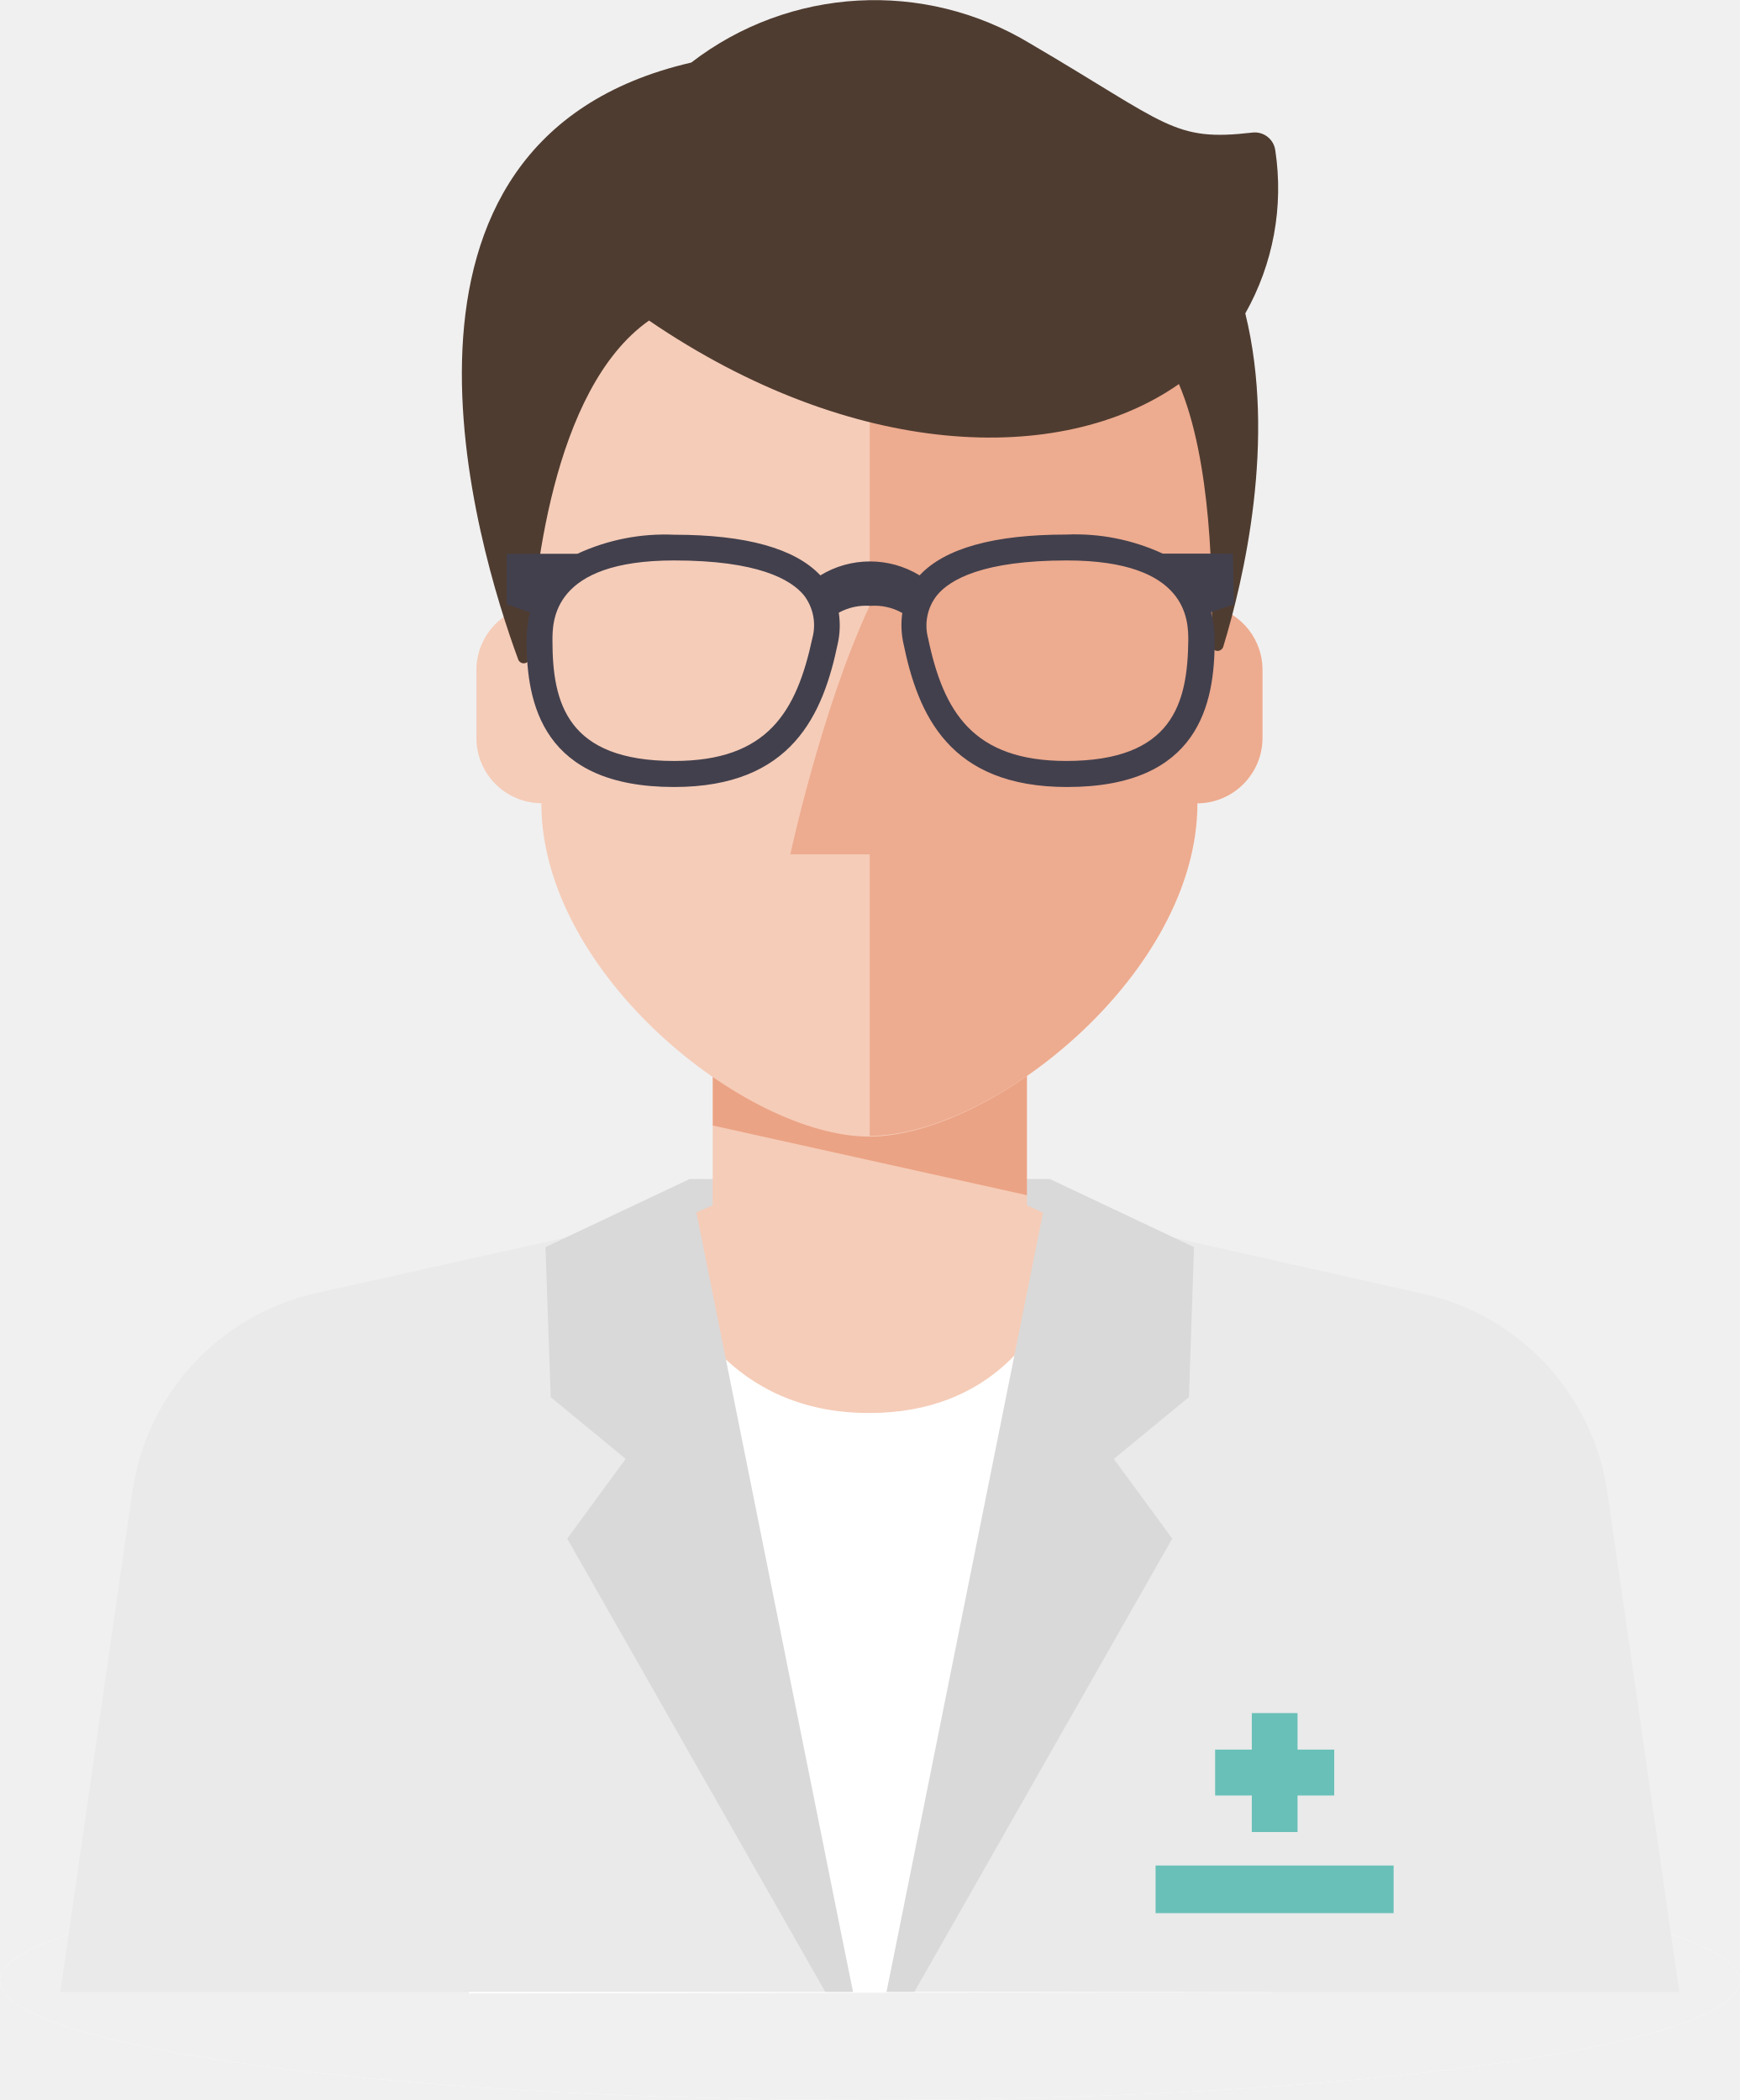
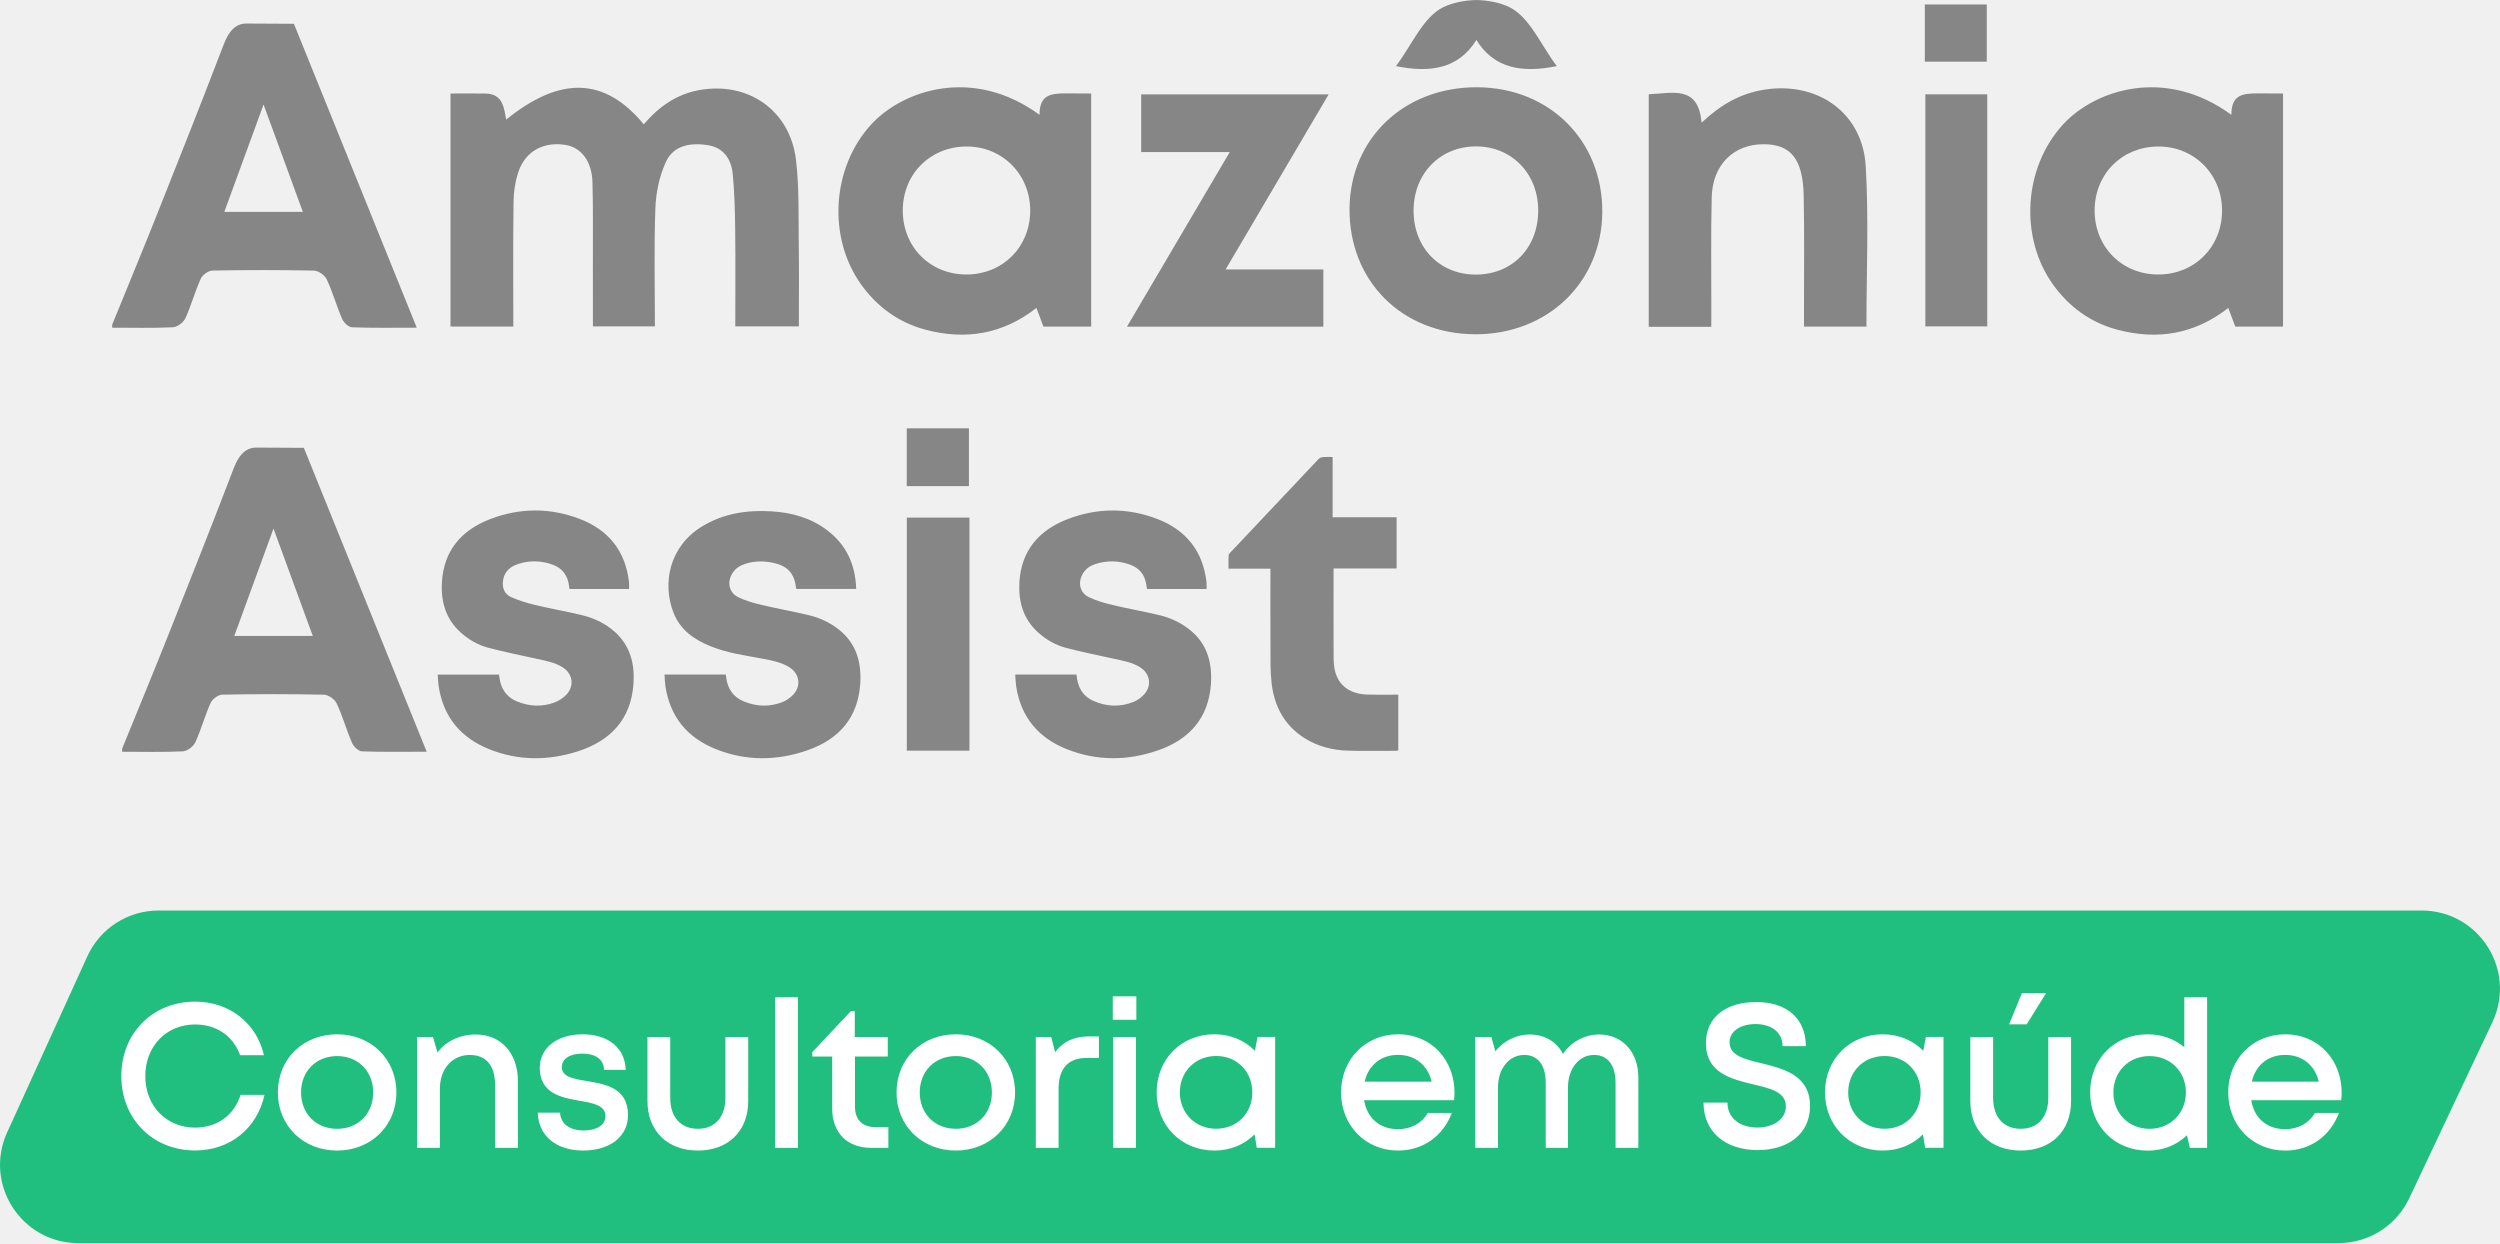
- <svg xmlns="http://www.w3.org/2000/svg" viewBox="0 0 109.54 132.27">
+ <svg xmlns="http://www.w3.org/2000/svg" xml:space="preserve" width="38.663mm" height="19.225mm" version="1.1" style="shape-rendering:geometricPrecision; text-rendering:geometricPrecision; image-rendering:optimizeQuality; fill-rule:evenodd; clip-rule:evenodd" viewBox="0 0 1452.65 722.33">
  <defs>
-     <style>.cls-1{mask:url(#mask);filter:url(#luminosity-noclip-2);}.cls-12,.cls-2,.cls-5,.cls-8{mix-blend-mode:multiply;}.cls-2{fill:url(#radial-gradient);}.cls-3{isolation:isolate;}.cls-4{mask:url(#mask-2);}.cls-5{fill:url(#radial-gradient-2);}.cls-6{fill:#d9d9d9;}.cls-12,.cls-7,.cls-8{fill:#f5ccb8;}.cls-9{fill:#fff;}.cls-10{fill:#eaeaea;}.cls-11{fill:#69c0b8;}.cls-12{opacity:0.8;}.cls-13{fill:#4f3c30;}.cls-14{fill:#42404d;}.cls-15{filter:url(#luminosity-noclip);}</style>
-     <filter id="luminosity-noclip" x="0" y="-7884.35" width="109.54" height="32766" filterUnits="userSpaceOnUse" color-interpolation-filters="sRGB">
-       <feFlood flood-color="#fff" result="bg" />
-       <feBlend in="SourceGraphic" in2="bg" />
-     </filter>
-     <mask id="mask" x="0" y="-7884.35" width="109.54" height="32766" maskUnits="userSpaceOnUse">
-       <g class="cls-15" />
-     </mask>
-     <radialGradient id="radial-gradient" cx="54.77" cy="4958.77" r="54.76" gradientTransform="translate(0 -554.08) scale(1 0.14)" gradientUnits="userSpaceOnUse">
-       <stop offset="0" stop-color="#fff" />
-       <stop offset="0.12" stop-color="#fbfbfb" />
-       <stop offset="0.25" stop-color="#eee" />
-       <stop offset="0.37" stop-color="#dadada" />
-       <stop offset="0.5" stop-color="#bcbcbc" />
-       <stop offset="0.63" stop-color="#979797" />
-       <stop offset="0.76" stop-color="#696969" />
-       <stop offset="0.89" stop-color="#343434" />
-       <stop offset="1" />
-     </radialGradient>
-     <filter id="luminosity-noclip-2" x="0" y="117.27" width="109.54" height="14.99" filterUnits="userSpaceOnUse" color-interpolation-filters="sRGB">
-       <feFlood flood-color="#fff" result="bg" />
-       <feBlend in="SourceGraphic" in2="bg" />
-     </filter>
-     <mask id="mask-2" x="0" y="117.27" width="109.54" height="14.99" maskUnits="userSpaceOnUse">
-       <g class="cls-1">
-         <ellipse id="shadow" class="cls-2" cx="54.77" cy="124.77" rx="54.77" ry="7.5" />
-       </g>
-     </mask>
-     <radialGradient id="radial-gradient-2" cx="54.77" cy="4958.77" r="54.76" gradientTransform="translate(0 -554.08) scale(1 0.14)" gradientUnits="userSpaceOnUse">
-       <stop offset="0" stop-color="#a6a6a6" />
-       <stop offset="0.21" stop-color="#aaa" />
-       <stop offset="0.42" stop-color="#b7b7b7" />
-       <stop offset="0.64" stop-color="#cbcbcb" />
-       <stop offset="0.86" stop-color="#e8e8e8" />
-       <stop offset="1" stop-color="#fff" />
-     </radialGradient>
+     <style type="text/css">
+    
+     .fil0 {fill:#21BF7F;fill-rule:nonzero}
+     .fil1 {fill:#868686;fill-rule:nonzero}
+     .fil2 {fill:white;fill-rule:nonzero}
+    
+   </style>
  </defs>
-   <g class="cls-3">
-     <g id="Camada_2" data-name="Camada 2">
-       <g id="Layer_2" data-name="Layer 2">
-         <g id="pharmacist">
-           <g class="cls-4">
-             <ellipse id="shadow-2" data-name="shadow" class="cls-5" cx="54.77" cy="124.77" rx="54.77" ry="7.5" />
-           </g>
-           <rect class="cls-6" x="43.43" y="74.26" width="22.68" height="9.11" />
-           <polygon class="cls-7" points="67.76 77.34 64.67 75.92 64.67 66.12 44.88 66.12 44.88 75.92 41.79 77.26 42.61 105.06 44.88 105.06 44.88 109.32 64.67 109.32 64.67 105.06 66.93 105.06 67.76 77.34" />
-           <polygon class="cls-8" points="44.88 66.12 44.88 70.89 64.67 75.28 64.67 66.12 44.88 66.12" />
-           <path class="cls-9" d="M80.13,125.46c.37-14.61-.44-43.56-12.39-48L67,80.17C65.73,83.81,62.47,89,54.73,89c-8.74,0-12.08-6.76-13.11-10l-.4-1.49c-11.95,4.49-12.3,33.44-11.69,48.05Z" />
-           <path class="cls-10" d="M105.75,125.46,101.22,94a15,15,0,0,0-11.57-12.5L66.14,76.21,55.83,125.46Z" />
-           <path class="cls-10" d="M53.72,125.46,43.41,76.21,19.9,81.45A15,15,0,0,0,8.33,94L3.8,125.46Z" />
-           <polygon class="cls-6" points="39.4 91.89 35.72 96.91 51.97 125.46 53.71 125.46 43.43 74.26 34.35 78.55 34.68 88 39.4 91.89" />
-           <polygon class="cls-6" points="57.58 125.46 73.82 96.91 70.14 91.89 74.87 88 75.19 78.55 66.11 74.26 55.83 125.46 57.58 125.46" />
-           <polygon class="cls-11" points="84.02 110.2 81.71 110.2 81.71 107.9 78.83 107.9 78.83 110.2 76.52 110.2 76.52 113.09 78.83 113.09 78.83 115.39 81.71 115.39 81.71 113.09 84.02 113.09 84.02 110.2" />
-           <rect class="cls-11" x="72.77" y="117.5" width="14.99" height="3" />
-           <path class="cls-7" d="M76.37,38.2,77,29.49C77,18.1,66.15,8.87,54.77,8.87S32.51,18.1,32.51,29.49l.67,8.7a4,4,0,0,0-1.69.85A4.11,4.11,0,0,0,30,42.19v4.28a4.11,4.11,0,0,0,4.09,4.12c0,10.76,12.92,21,20.64,21S75.41,61.35,75.41,50.6a4.13,4.13,0,0,0,4.1-4.12V42.19A4.11,4.11,0,0,0,76.37,38.2Z" />
-           <path class="cls-12" d="M76.37,38.2,77,29.49C77,18.1,66.15,8.87,54.77,8.87h0V38.15c-3,6.39-5,15.66-5,15.66h5V71.54h0c7.72,0,20.63-10.19,20.63-20.94a4.13,4.13,0,0,0,4.1-4.12V42.19A4.11,4.11,0,0,0,76.37,38.2Z" />
-           <path class="cls-13" d="M80.31,9.48a1.3,1.3,0,0,0-1.44-1.13c-5,.58-5.28-.5-14-5.61a18.92,18.92,0,0,0-21.34,1.2C22.19,8.87,30.08,34.59,32.63,41.53a.37.37,0,0,0,.72-.12c.22-4.67,1.38-16.9,7.52-21.22,12.81,8.74,25.91,9.22,33.37,4C76.29,29,76.4,36.63,76.29,40.62a.38.38,0,0,0,.74.12c1.28-4.2,3.36-13,1.39-21A16,16,0,0,0,80.31,9.48Z" />
-           <path class="cls-14" d="M77.64,34.87H73.22a13.12,13.12,0,0,0-6.09-1.2c-4.55,0-7.64.87-9.22,2.57a6,6,0,0,0-6.25,0c-1.59-1.69-4.67-2.56-9.21-2.56a13.09,13.09,0,0,0-6.09,1.2H31.91v3.18l1.46.51a7.41,7.41,0,0,0-.21,1.79c0,3.95,1,9.21,9.29,9.21,7.43,0,9.38-4.57,10.31-9.05a5.26,5.26,0,0,0,.06-1.93,3.6,3.6,0,0,1,2-.43,3.52,3.52,0,0,1,2,.45,5.4,5.4,0,0,0,.07,1.91c.92,4.48,2.87,9.05,10.31,9.05,8.32,0,9.29-5.26,9.29-9.21a7.45,7.45,0,0,0-.22-1.8l1.44-.5ZM51.16,40.18c-1,4.65-2.81,7.75-8.71,7.75-6.73,0-7.66-3.64-7.66-7.58,0-1.25,0-5.05,7.66-5.05,5.28,0,7.36,1.2,8.18,2.2A3.1,3.1,0,0,1,51.16,40.18Zm16,7.75c-5.9,0-7.75-3.1-8.72-7.75A3.07,3.07,0,0,1,59,37.5c.82-1,2.9-2.2,8.18-2.2,7.65,0,7.65,3.8,7.65,5.05C74.78,44.29,73.86,47.93,67.13,47.93Z" />
-         </g>
-       </g>
+   <g id="Camada_x0020_1">
+     <g id="_2879750678000">
+       <path class="fil0" d="M1358.81 722.33l-1313.28 0c-33.08,0 -55.1,-34.2 -41.39,-64.31l46.59 -102.31c7.38,-16.23 23.55,-26.64 41.38,-26.64l1315.02 0c33.34,0 55.35,34.73 41.11,64.88l-48.31 102.32c-7.51,15.91 -23.53,26.06 -41.13,26.06z" />
+       <path class="fil1" d="M153.14 60.74c-8.11,22.23 -15.35,42 -22.79,62.35l45.61 0c-7.51,-20.52 -14.74,-40.24 -22.82,-62.35zm5.77 246.41c-8.11,22.23 -15.35,42 -22.78,62.36l45.61 0c-7.52,-20.53 -14.74,-40.25 -22.82,-62.36zm-87.96 127.9c8.81,-21.65 17.77,-43.24 26.4,-64.96 13.53,-34.05 24.08,-60.52 37.19,-94.74 2.25,-5.91 5.38,-15.28 14.33,-15.28 9.08,0 18.18,0.15 27.68,0.15 23.72,58.66 47.31,117.03 71.38,176.58 -13.25,0 -25.46,0.23 -37.64,-0.22 -2.02,-0.08 -4.81,-2.76 -5.74,-4.89 -3.25,-7.53 -5.45,-15.51 -8.91,-22.93 -1.11,-2.41 -4.84,-5.05 -7.42,-5.1 -19.68,-0.42 -39.39,-0.4 -59.09,-0.02 -2.34,0.04 -5.74,2.57 -6.75,4.8 -3.37,7.46 -5.49,15.49 -8.9,22.93 -1.12,2.41 -4.69,5.08 -7.27,5.21 -11.73,0.56 -23.5,0.24 -35.25,0.24l0 -1.76zm455.92 -186.15l36.13 0 0 33.56 -36.13 0 0 -33.56zm36.44 187.28l-36.4 0 0 -135.42 36.4 0 0 135.42zm249.18 -32.53l0 32.38c-0.42,0.08 -0.84,0.24 -1.26,0.24 -9.21,0 -18.41,0.15 -27.62,-0.08 -9.01,-0.23 -17.63,-2.31 -25.36,-7.14 -11.88,-7.42 -17.83,-18.61 -19.38,-32.13 -0.81,-7.09 -0.61,-14.3 -0.65,-21.46 -0.08,-14.05 -0.03,-28.07 -0.03,-42.12l0 -2.9 -24.35 0c0,-2.74 -0.09,-5.29 0.05,-7.81 0.03,-0.62 0.72,-1.27 1.22,-1.8 17.02,-18.08 34.05,-36.16 51.12,-54.17 0.59,-0.62 1.65,-0.99 2.52,-1.07 1.76,-0.17 3.57,-0.05 5.59,-0.05l0 35.04 37.18 0 0 29.73 -36.64 0 0 2.62c0,16.32 -0.04,32.6 0.03,48.91 0.02,2.71 0.16,5.47 0.81,8.06 2.18,8.63 8.86,13.41 18.93,13.7 5.05,0.16 10.11,0.06 15.16,0.06 0.82,0.01 1.63,0 2.66,0zm-222.61 -11.7l35.59 0c0.24,1.45 0.39,2.86 0.72,4.23 1.24,5.08 4.23,8.87 8.96,10.99 7.77,3.51 15.77,3.84 23.69,0.58 2.22,-0.9 4.37,-2.48 5.98,-4.27 4.6,-5.06 3.46,-12.07 -2.31,-15.72 -4.56,-2.87 -9.78,-3.78 -14.92,-4.91 -9.46,-2.1 -19,-3.98 -28.35,-6.45 -5.99,-1.59 -11.41,-4.73 -16.07,-8.95 -8.69,-7.83 -11.5,-18.01 -10.83,-29.25 1.11,-18.43 11.49,-30.22 28.1,-36.58 17.07,-6.56 34.57,-6.68 51.72,-0.18 16.86,6.39 26.8,18.62 28.89,36.81 0.15,1.26 0.03,2.56 0.03,3.99l-34.6 0c-0.16,-0.97 -0.35,-1.92 -0.49,-2.89 -0.89,-5.57 -4.08,-9.33 -9.29,-11.23 -6.65,-2.43 -13.44,-2.56 -20.19,-0.38 -3.07,0.99 -5.68,2.75 -7.37,5.67 -2.96,5.13 -1.75,11 3.54,13.57 4.34,2.12 9.13,3.45 13.84,4.57 9.14,2.19 18.43,3.78 27.56,6 6.1,1.48 11.8,4.14 16.8,8.03 10.51,8.14 13.61,19.39 12.74,31.95 -1.38,19.62 -12.43,32.04 -30.44,38.36 -17.72,6.23 -35.71,6.43 -53.28,-0.56 -16.53,-6.56 -26.69,-18.62 -29.44,-36.48 -0.33,-2.21 -0.37,-4.45 -0.56,-6.91zm-203.76 0l35.59 0c0.23,1.38 0.36,2.8 0.69,4.15 1.31,5.44 4.61,9.32 9.72,11.44 7.32,3.04 14.84,3.34 22.25,0.53 2.39,-0.9 4.7,-2.52 6.47,-4.36 4.87,-5.09 3.75,-12.32 -2.22,-16.02 -4.57,-2.84 -9.77,-3.85 -14.95,-4.84 -10.27,-1.92 -20.68,-3.31 -30.47,-7.21 -9.7,-3.86 -17.92,-9.52 -21.87,-19.65 -6.59,-16.97 -2.49,-38.47 16.58,-50.08 12.51,-7.62 26.27,-9.7 40.62,-8.77 11.57,0.73 22.44,3.73 31.85,10.78 11.34,8.48 16.69,20.04 17.11,34.27l-34.75 0c-0.07,-0.21 -0.17,-0.48 -0.2,-0.76 -0.95,-8.19 -4.87,-12.52 -13,-14.34 -5.54,-1.23 -11.06,-1.21 -16.51,0.53 -3.01,0.98 -5.61,2.6 -7.37,5.33 -3.35,5.18 -2.16,11.43 3.37,14.1 4.28,2.08 9,3.38 13.65,4.48 9.14,2.17 18.41,3.79 27.54,5.99 6.11,1.48 11.81,4.13 16.83,8 10.52,8.11 13.66,19.36 12.79,31.93 -1.34,19.62 -12.36,32.06 -30.37,38.41 -17.88,6.31 -36.02,6.48 -53.72,-0.65 -16.38,-6.6 -26.44,-18.73 -29.11,-36.49 -0.32,-2.15 -0.35,-4.34 -0.52,-6.77zm-131.79 0.04l35.61 0c0.24,1.46 0.38,2.88 0.73,4.24 1.33,5.45 4.69,9.28 9.79,11.37 7.17,2.92 14.57,3.3 21.84,0.54 2.5,-0.95 5,-2.61 6.85,-4.55 4.76,-5.04 3.61,-12.2 -2.25,-15.87 -4.57,-2.86 -9.79,-3.75 -14.94,-4.89 -9.46,-2.11 -18.98,-3.99 -28.35,-6.48 -5.91,-1.56 -11.27,-4.67 -15.88,-8.8 -8.79,-7.88 -11.64,-18.1 -10.94,-29.42 1.12,-18.33 11.43,-30.1 27.94,-36.46 17.31,-6.68 35.02,-6.77 52.34,-0.06 16.65,6.44 26.39,18.7 28.43,36.69 0.13,1.25 0.02,2.55 0.02,3.95l-34.61 0c-0.25,-1.48 -0.39,-2.93 -0.74,-4.29 -1.28,-4.89 -4.39,-8.19 -9.1,-9.87 -6.59,-2.36 -13.31,-2.57 -19.96,-0.4 -4.81,1.59 -8.26,4.61 -8.88,10.03 -0.49,4.26 1.14,7.68 4.92,9.31 4.45,1.93 9.16,3.4 13.88,4.53 9.15,2.18 18.43,3.74 27.54,6 6.84,1.71 13.2,4.73 18.55,9.49 9.12,8.1 11.77,18.73 10.96,30.33 -1.45,20.69 -13.45,33.18 -32.43,39.22 -17.14,5.47 -34.5,5.52 -51.38,-1.26 -16.5,-6.63 -26.65,-18.69 -29.38,-36.53 -0.33,-2.15 -0.36,-4.35 -0.56,-6.82zm1036.83 -269.38c0.16,-21.22 -16.21,-37.67 -37.27,-37.48 -20.93,0.17 -36.66,15.98 -36.78,36.97 -0.12,21.36 15.93,37.52 37.18,37.4 20.95,-0.13 36.7,-15.88 36.87,-36.89zm5.41 -55.88c-0.05,-11.81 6.63,-12.47 15.72,-12.47 4.64,0 14.3,0.08 14.3,0.08l0 135.45 -27.76 0c-1.11,-2.97 -2.4,-6.4 -4.07,-10.87 -19.56,15.35 -41.22,18.78 -64.27,12.71 -15.55,-4.11 -28.1,-13.11 -37.55,-26.28 -19.71,-27.52 -17.08,-68.08 5.82,-93.04 18.5,-20.12 59.37,-33.77 97.8,-5.58zm-178.13 -30.88l0 -22.49 0 -10.75 35.99 0 0 33.24 -35.99 0zm-241.45 -31.73c-5.34,-2.57 -12.13,-3.93 -19.08,-4.11l0 -0.01 -0.04 0.01 -0.06 -0.01 0 0.01c-6.96,0.18 -13.73,1.54 -19.07,4.11 -11.81,5.71 -18.41,22.16 -27.61,34.3 19.91,4.03 36.28,1.63 46.74,-15.19 10.44,16.82 26.81,19.22 46.72,15.19 -9.2,-12.14 -15.8,-28.59 -27.61,-34.3zm241.76 50.68l35.96 0 0 134.86 -35.96 0 0 -134.86zm-346.73 0.06c-20.41,34.67 -39.79,67.61 -59.87,101.71l56.8 0 0 33.24 -114.11 0c20.2,-34.3 39.59,-67.25 59.72,-101.45l-51.46 0 0 -33.51 108.92 0zm186.01 -0.11c13.57,-0.41 28.82,-5.66 30.68,16.55 11.35,-10.68 22.78,-17.08 36.66,-19.23 30.9,-4.77 56.93,13.48 58.74,44.57 1.8,30.75 0.4,61.67 0.4,93.14l-36.28 0 0 -9.19c-0.04,-22.34 0.29,-44.71 -0.18,-67.05 -0.47,-21.16 -7.46,-29.65 -23.14,-29.73 -17.55,-0.09 -29.84,11.9 -30.3,30.83 -0.53,21.75 -0.19,43.53 -0.23,65.29 -0.02,3.17 -0.02,6.32 -0.02,9.95l-36.34 0 0 -135.14zm-64.23 67.52c-0.05,-21.49 -15.47,-37.29 -36.31,-37.19 -20.89,0.09 -36.17,15.93 -36.12,37.42 0.04,21.59 15.28,37.12 36.33,37.05 21.1,-0.09 36.14,-15.63 36.09,-37.27zm-36.82 71.96c-42.48,-0.25 -73.15,-31.02 -72.82,-73.03 0.32,-40.85 31.94,-70.81 74.42,-70.49 41.91,0.29 72.72,31.12 72.44,72.53 -0.27,40.9 -31.91,71.23 -74.04,70.99zm-258.37 -71.62c0.16,-21.22 -16.2,-37.67 -37.26,-37.48 -20.94,0.17 -36.68,15.98 -36.78,36.97 -0.13,21.36 15.93,37.52 37.17,37.4 20.95,-0.13 36.72,-15.88 36.87,-36.89zm5.42 -55.88c-0.05,-11.81 6.63,-12.47 15.71,-12.47 4.65,0 14.3,0.08 14.3,0.08l0 135.45 -27.74 0c-1.11,-2.97 -2.4,-6.4 -4.07,-10.87 -19.57,15.35 -41.24,18.78 -64.28,12.71 -15.55,-4.11 -28.1,-13.11 -37.55,-26.28 -19.7,-27.52 -17.08,-68.08 5.83,-93.04 18.49,-20.12 59.35,-33.77 97.8,-5.58zm-229.97 5.49c8.93,-10.39 19.05,-17.43 32.09,-19.84 28.42,-5.22 52.91,11.62 56.36,40.48 1.95,16.28 1.38,32.86 1.62,49.31 0.23,15.58 0.05,31.16 0.05,47.48l-36.93 0c0,-18.7 0.16,-37.43 -0.07,-56.16 -0.12,-10.86 -0.36,-21.75 -1.44,-32.53 -0.86,-8.47 -5.24,-15.16 -14.45,-16.62 -9.94,-1.58 -19.92,0.06 -24.37,9.74 -3.78,8.23 -5.78,17.85 -6.11,26.95 -0.83,22.61 -0.28,45.27 -0.28,68.64l-36.02 0c0,-11.8 0.01,-23.47 -0.02,-35.16 -0.03,-16.19 0.19,-32.37 -0.23,-48.55 -0.3,-12.15 -6.48,-20.21 -15.55,-21.74 -12.62,-2.09 -23.28,3.47 -27.4,15.39 -1.97,5.7 -2.84,12.03 -2.92,18.09 -0.32,23.79 -0.13,47.58 -0.13,72.05l-36.5 0 0 -135.41c6.75,0 13.67,-0.13 20.57,0.03 10.14,0.28 10.48,8.68 11.82,15.1 31.36,-25.36 57.17,-24.76 79.9,2.75zm-308.88 116.43c8.81,-21.65 17.78,-43.24 26.41,-64.96 13.53,-34.05 24.08,-60.52 37.19,-94.74 2.25,-5.91 5.38,-15.28 14.31,-15.28 9.1,0 18.2,0.15 27.69,0.15 23.7,58.66 47.31,117.04 71.38,176.59 -13.26,0 -25.46,0.23 -37.64,-0.23 -2.03,-0.08 -4.81,-2.75 -5.74,-4.89 -3.25,-7.53 -5.45,-15.52 -8.91,-22.93 -1.11,-2.42 -4.84,-5.05 -7.42,-5.12 -19.68,-0.41 -39.39,-0.39 -59.09,-0.02 -2.35,0.05 -5.74,2.58 -6.75,4.81 -3.37,7.46 -5.49,15.49 -8.91,22.92 -1.11,2.43 -4.69,5.09 -7.26,5.22 -11.73,0.56 -23.5,0.24 -35.26,0.24l0 -1.76z" />
+       <path class="fil2" d="M70.49 625.28c0,-24.98 18.22,-43.26 42.92,-43.26 19.76,0 35.59,12.3 39.96,31.11l-13.86 0c-4.01,-11.14 -13.73,-17.85 -26.1,-17.85 -16.72,0 -28.99,12.59 -28.99,30 0,17.42 12.27,29.94 28.99,29.94 12.76,0 22.61,-7.2 26.38,-19.05l13.91 0c-4.34,19.64 -20.18,32.32 -40.28,32.32 -24.7,0 -42.92,-18.3 -42.92,-43.21zm1237.95 3.25l38.94 0c-2.37,-9.77 -9.75,-15.56 -19.55,-15.56 -9.97,0 -17.22,6 -19.39,15.56zm51.96 10.76l-52.29 0c1.66,10.43 9.17,16.85 19.72,16.85 7.69,0 13.92,-3.57 17.32,-9.44l13.93 0c-5.11,13.6 -16.87,21.86 -31.25,21.86 -18.83,0 -33.1,-14.54 -33.1,-33.76 0,-19.27 14.22,-33.79 33.1,-33.79 19.7,0 32.82,15.18 32.82,33.93 0,1.46 -0.11,2.9 -0.25,4.35zm-90.25 -4.5c0,-12.06 -8.96,-21.14 -21.12,-21.14 -12.14,0 -21.02,9 -21.02,21.14 0,12.13 8.88,21.13 21.02,21.13 12.15,0 21.12,-9.17 21.12,-21.13zm12.31 -55.3l0 87.5 -10.02 0 -1.69 -7.3c-5.8,5.58 -13.71,8.9 -22.75,8.9 -19.48,0 -33.48,-14.5 -33.48,-33.8 0,-19.41 14,-33.79 33.48,-33.79 8.26,0 15.59,2.77 21.22,7.5l0 -29.01 13.24 0zm-107.62 -2.42l14.07 0 -11.26 18.13 -10.21 0 7.4 -18.13zm-0.68 91.47c-17.67,0 -29.28,-11.43 -29.28,-28.76l0 -37.19 13.24 0 0 35.36c0,11.17 6.1,17.96 16.04,17.96 10.05,0 16.02,-6.91 16.02,-17.96l0 -35.36 13.24 0 0 37.19c0,17.34 -11.48,28.76 -29.25,28.76l-0.02 0zm-58.14 -33.79c0,-12.14 -8.85,-21.14 -21.01,-21.14 -12.14,0 -21.1,9.09 -21.1,21.14 0,12.05 8.96,21.13 21.1,21.13 12.15,0 21.01,-8.98 21.01,-21.13zm13.28 -32.21l0 64.42 -10.68 0 -1.27 -7.83c-5.85,5.9 -13.98,9.42 -23.37,9.42 -19.18,0 -33.54,-14.5 -33.54,-33.8 0,-19.36 14.36,-33.75 33.54,-33.75 9.49,0 17.71,3.59 23.55,9.6l1.54 -8.06 10.23 0zm-139.46 38.15l13.92 0c0,9.33 7.66,14.5 17.46,14.5 8.88,0 16.48,-4.68 16.48,-12.35 0,-8.31 -8.93,-10.4 -19,-12.76 -12.77,-3.1 -27.45,-6.64 -27.45,-23.87 0,-15.06 11.43,-23.95 29.23,-23.95 18.12,0 28.82,9.86 28.82,25.61l-13.52 0c0,-8.31 -6.91,-12.83 -15.61,-12.83 -8.32,0 -15.19,3.81 -15.19,10.61 0,7.71 8.57,9.81 18.49,12.15 12.99,3.23 28.27,6.96 28.27,24.89 0,16.71 -13.5,25.59 -30.38,25.59 -18.74,0 -31.51,-10.52 -31.51,-27.58zm-60.61 -39.58c13.57,0 22.75,10.32 22.75,24.92l0 40.97 -13.24 0 0 -37.72c0,-10.35 -4.52,-16.29 -12.54,-16.29 -8.54,0 -15.1,7.8 -15.1,18.78l0 35.23 -12.94 0 0 -37.72c0,-10.35 -4.48,-16.29 -12.54,-16.29 -8.58,0 -15.19,7.8 -15.19,18.78l0 35.23 -13.23 0 0 -64.42 9.39 0 2.28 8.31c4.84,-6.05 12.18,-9.78 20.01,-9.78 8.73,0 15.65,4.29 19.31,11.28 4.69,-6.93 12.52,-11.28 21.02,-11.28l0.01 0zm-136.27 27.41l38.94 0c-2.37,-9.77 -9.75,-15.56 -19.56,-15.56 -9.96,0 -17.2,6 -19.38,15.56zm51.94 10.76l-52.27 0c1.66,10.43 9.17,16.85 19.71,16.85 7.69,0 13.93,-3.57 17.32,-9.44l13.94 0c-5.13,13.6 -16.88,21.86 -31.27,21.86 -18.82,0 -33.09,-14.54 -33.09,-33.76 0,-19.27 14.23,-33.79 33.09,-33.79 19.71,0 32.83,15.18 32.83,33.93 0,1.46 -0.11,2.9 -0.27,4.35zm-117.23 -4.54c0,-12.14 -8.87,-21.14 -21.02,-21.14 -12.13,0 -21.09,9.09 -21.09,21.14 0,12.05 8.96,21.13 21.09,21.13 12.15,0 21.02,-8.98 21.02,-21.13zm13.27 -32.21l0 64.42 -10.68 0 -1.27 -7.83c-5.84,5.9 -13.98,9.42 -23.37,9.42 -19.18,0 -33.53,-14.5 -33.53,-33.8 0,-19.36 14.35,-33.75 33.53,-33.75 9.49,0 17.72,3.59 23.57,9.6l1.54 -8.06 10.22 0zm-94.12 0.04l13.24 0 0 64.4 -13.24 0 0 -64.4zm-0.23 -23.65l13.69 0 0 13.66 -13.69 0 0 -13.66zm-8.06 23.29l0 12.5 -6.99 0c-10.96,0 -16.43,6.24 -16.43,17.92l0 34.36 -13.24 0 0 -64.42 8.96 0 2.25 8.79c4.6,-6.11 10.92,-9.14 19.71,-9.14l5.74 0zm-62.19 32.57c0,-12.34 -8.76,-21.14 -20.95,-21.14 -12.2,0 -20.97,8.8 -20.97,21.14 0,12.33 8.77,21.13 20.97,21.13 12.2,0 20.95,-8.8 20.95,-21.13zm-55.4 0c0,-19.48 14.74,-33.79 34.45,-33.79 19.66,0 34.43,14.38 34.43,33.79 0,19.35 -14.78,33.76 -34.43,33.76 -19.71,0 -34.45,-14.41 -34.45,-33.76zm-4.75 20.18l0 12.02 -9.84 0c-14.1,0 -22.81,-8.71 -22.81,-22.94l0 -30.13 -11.53 0 0 -2.56 22.4 -23.82 2.27 0 0 15.04 19.17 0 0 11.33 -19.06 0 0 29.09c0,7.68 4.27,11.96 12.06,11.96l7.34 0zm-65.78 -75.48l13.24 0 0 87.51 -13.24 0 0 -87.51zm-44.92 89.06c-17.67,0 -29.28,-11.43 -29.28,-28.76l0 -37.2 13.23 0 0 35.36c0,11.17 6.11,17.97 16.05,17.97 10.04,0 16.02,-6.92 16.02,-17.97l0 -35.36 13.24 0 0 37.2c0,17.34 -11.48,28.76 -29.25,28.76l-0.02 0zm-93.01 -22l12.94 0c0.33,6.81 6.06,10.35 13.81,10.35 7.13,0 12.59,-2.99 12.59,-8.39 0,-6.1 -6.92,-7.5 -14.8,-8.84 -10.72,-1.81 -23.38,-4.27 -23.38,-19.19 0,-11.56 9.99,-19.47 24.97,-19.47 14.99,0 24.68,8.15 24.94,20.65l-12.55 0c-0.25,-6.14 -4.92,-9.43 -12.7,-9.43 -7.32,0 -11.85,3.11 -11.85,7.82 0,5.68 6.58,6.81 14.33,8.07 10.9,1.84 24.12,3.94 24.12,19.82 0,12.51 -10.43,20.61 -26.14,20.61 -15.64,0 -25.95,-8.66 -26.28,-22zm-36.01 -45.42c15.04,0 24.47,11.23 24.47,27.08l0 38.8 -13.24 0 0 -36.11c0,-11.7 -5.11,-17.89 -14.78,-17.89 -10.13,0 -17.31,8.12 -17.31,19.5l0 34.5 -13.24 0 0 -64.42 9.24 0 2.56 8.99c4.89,-6.5 12.85,-10.46 22.31,-10.46l0 0.02zm-59.63 33.67c0,-12.34 -8.76,-21.14 -20.95,-21.14 -12.2,0 -20.97,8.8 -20.97,21.14 0,12.33 8.77,21.13 20.97,21.13 12.19,0 20.95,-8.8 20.95,-21.13zm-55.4 0c0,-19.48 14.74,-33.79 34.45,-33.79 19.65,0 34.43,14.38 34.43,33.79 0,19.35 -14.78,33.76 -34.43,33.76 -19.71,0 -34.45,-14.41 -34.45,-33.76z" />
    </g>
  </g>
</svg>
